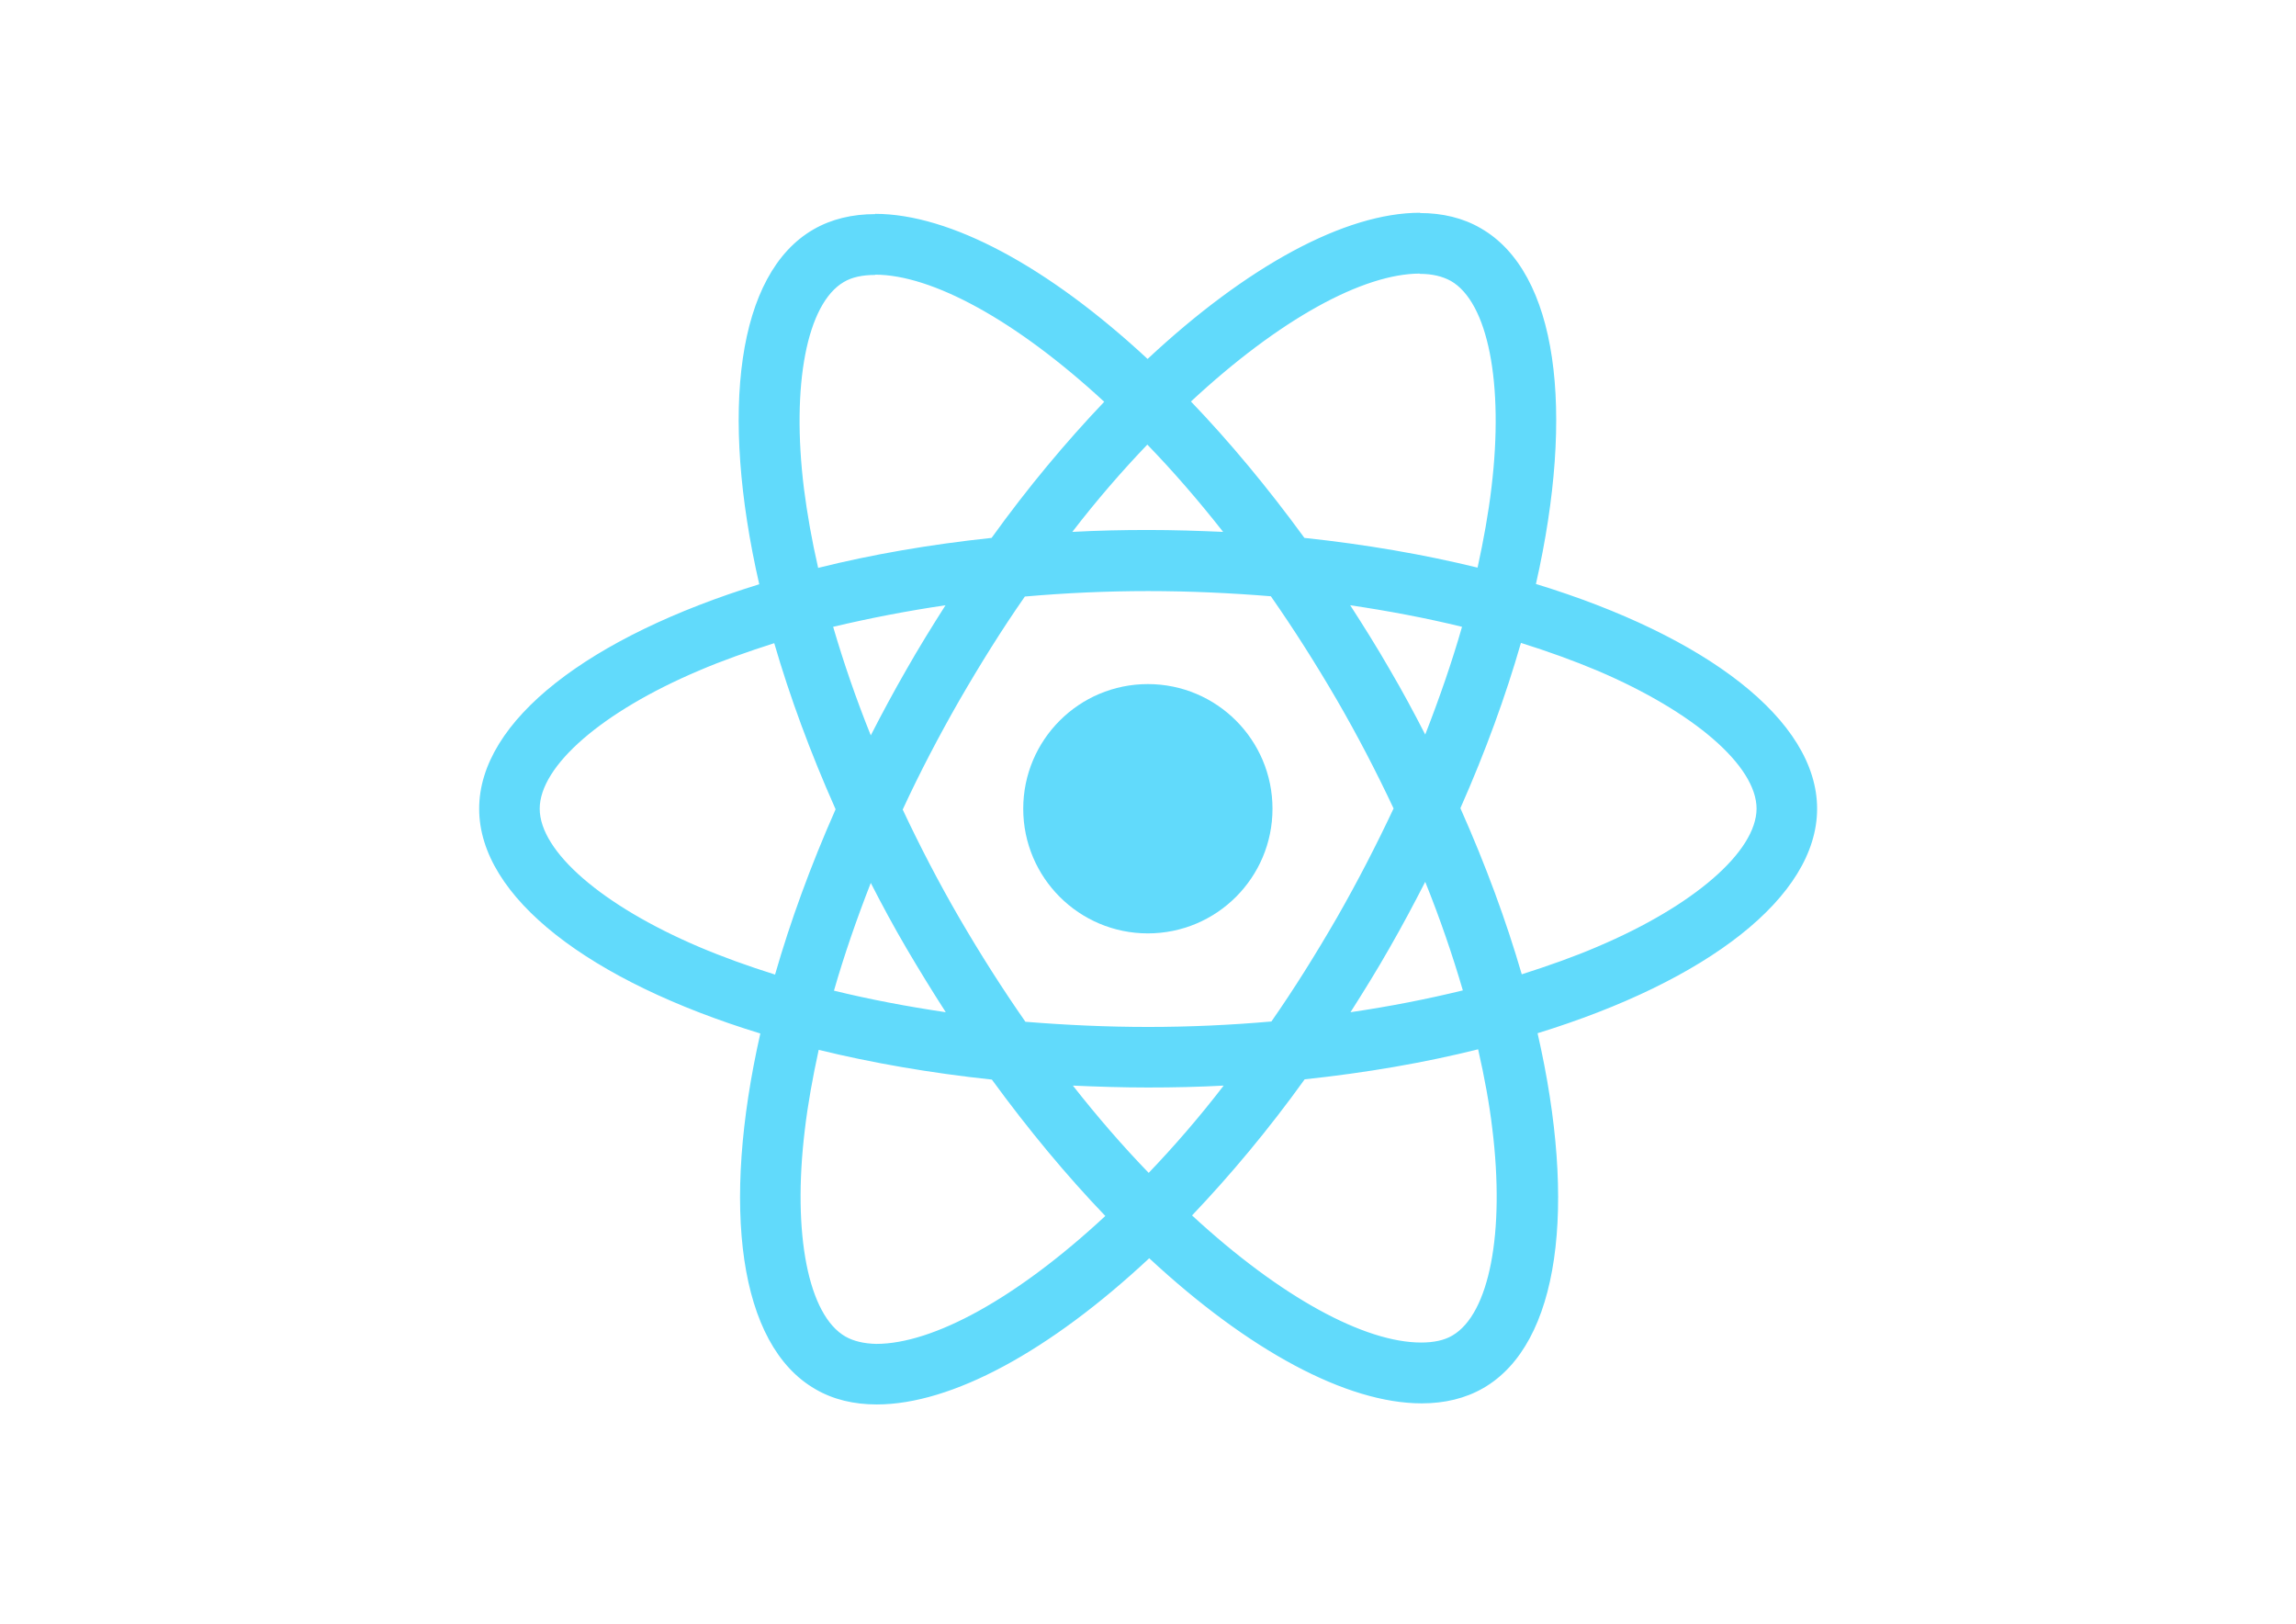
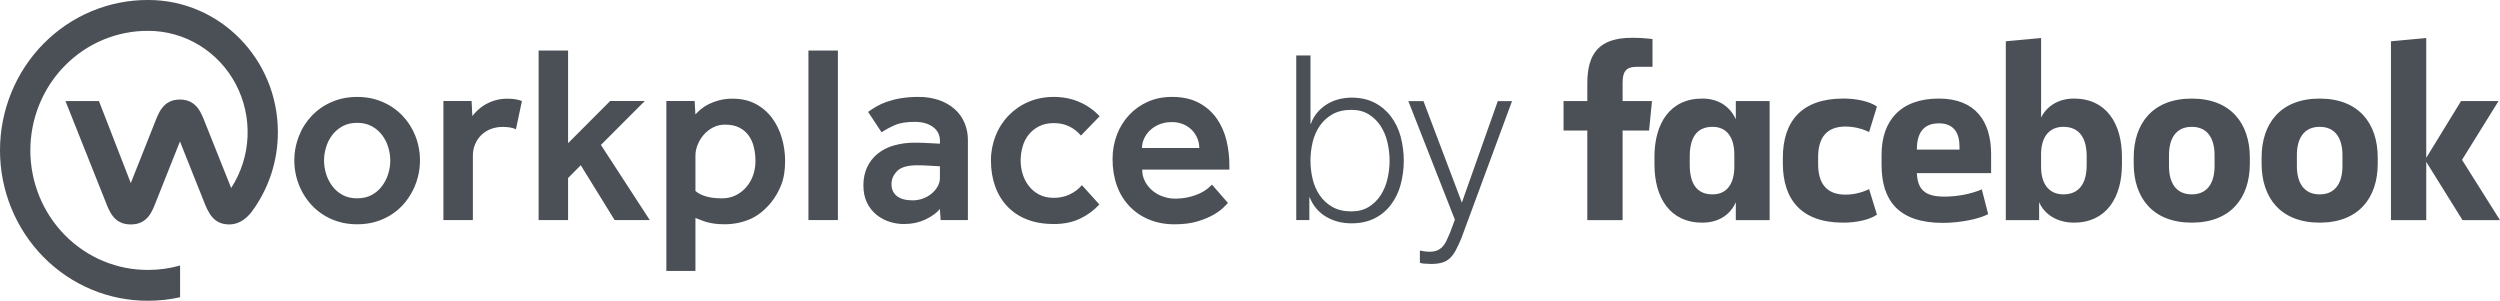
- <svg xmlns="http://www.w3.org/2000/svg" viewBox="0 0 841.9 595.3">
-   <g fill="#61DAFB">
-     <path d="M666.3 296.5c0-32.5-40.7-63.3-103.1-82.4 14.4-63.6 8-114.2-20.2-130.4-6.5-3.8-14.1-5.6-22.4-5.6v22.3c4.6 0 8.3.9 11.4 2.6 13.6 7.8 19.5 37.5 14.9 75.7-1.1 9.4-2.9 19.3-5.1 29.4-19.6-4.8-41-8.5-63.5-10.9-13.5-18.5-27.5-35.3-41.6-50 32.6-30.3 63.2-46.9 84-46.9V78c-27.5 0-63.5 19.6-99.9 53.6-36.4-33.8-72.4-53.2-99.9-53.2v22.3c20.7 0 51.4 16.5 84 46.6-14 14.7-28 31.4-41.3 49.9-22.6 2.4-44 6.1-63.6 11-2.3-10-4-19.7-5.2-29-4.7-38.2 1.1-67.9 14.6-75.8 3-1.8 6.9-2.6 11.5-2.6V78.5c-8.4 0-16 1.8-22.6 5.6-28.1 16.2-34.4 66.7-19.9 130.1-62.2 19.2-102.7 49.9-102.7 82.3 0 32.5 40.7 63.3 103.1 82.4-14.4 63.6-8 114.2 20.2 130.4 6.5 3.8 14.1 5.6 22.5 5.6 27.5 0 63.5-19.6 99.9-53.6 36.4 33.8 72.4 53.2 99.9 53.2 8.4 0 16-1.8 22.6-5.6 28.1-16.2 34.4-66.7 19.9-130.1 62-19.1 102.5-49.9 102.5-82.3zm-130.2-66.7c-3.7 12.9-8.3 26.2-13.5 39.5-4.1-8-8.4-16-13.1-24-4.6-8-9.5-15.8-14.4-23.4 14.2 2.1 27.9 4.7 41 7.9zm-45.8 106.5c-7.8 13.5-15.8 26.3-24.1 38.2-14.9 1.3-30 2-45.2 2-15.1 0-30.2-.7-45-1.9-8.3-11.9-16.4-24.6-24.2-38-7.6-13.1-14.5-26.4-20.8-39.8 6.2-13.4 13.2-26.8 20.7-39.9 7.8-13.5 15.8-26.3 24.1-38.2 14.9-1.3 30-2 45.2-2 15.1 0 30.2.7 45 1.9 8.3 11.9 16.4 24.6 24.2 38 7.6 13.1 14.5 26.4 20.8 39.8-6.3 13.4-13.2 26.8-20.7 39.9zm32.3-13c5.4 13.4 10 26.8 13.8 39.8-13.1 3.2-26.9 5.9-41.2 8 4.9-7.7 9.8-15.6 14.4-23.7 4.6-8 8.9-16.1 13-24.1zM421.2 430c-9.3-9.6-18.6-20.3-27.8-32 9 .4 18.2.7 27.5.7 9.4 0 18.7-.2 27.8-.7-9 11.7-18.3 22.4-27.5 32zm-74.4-58.9c-14.2-2.1-27.9-4.7-41-7.9 3.7-12.9 8.3-26.2 13.5-39.5 4.1 8 8.4 16 13.1 24 4.7 8 9.5 15.8 14.4 23.4zM420.7 163c9.3 9.6 18.6 20.3 27.8 32-9-.4-18.2-.7-27.5-.7-9.4 0-18.7.2-27.8.7 9-11.7 18.3-22.4 27.5-32zm-74 58.9c-4.9 7.7-9.8 15.6-14.4 23.7-4.6 8-8.9 16-13 24-5.4-13.4-10-26.8-13.8-39.8 13.1-3.1 26.9-5.8 41.2-7.9zm-90.5 125.2c-35.4-15.1-58.3-34.9-58.3-50.6 0-15.7 22.9-35.6 58.3-50.6 8.6-3.7 18-7 27.7-10.1 5.7 19.6 13.2 40 22.5 60.9-9.2 20.8-16.6 41.1-22.2 60.6-9.9-3.1-19.3-6.5-28-10.2zM310 490c-13.6-7.8-19.5-37.5-14.9-75.7 1.1-9.4 2.9-19.3 5.1-29.4 19.6 4.8 41 8.5 63.5 10.9 13.5 18.5 27.5 35.3 41.6 50-32.6 30.3-63.2 46.9-84 46.9-4.5-.1-8.3-1-11.3-2.7zm237.2-76.2c4.7 38.2-1.1 67.9-14.6 75.8-3 1.8-6.9 2.6-11.5 2.6-20.7 0-51.4-16.5-84-46.6 14-14.7 28-31.4 41.3-49.9 22.6-2.4 44-6.1 63.6-11 2.3 10.1 4.1 19.8 5.2 29.1zm38.5-66.7c-8.6 3.7-18 7-27.7 10.1-5.7-19.6-13.2-40-22.5-60.9 9.2-20.8 16.6-41.1 22.2-60.6 9.9 3.1 19.3 6.5 28.1 10.2 35.4 15.1 58.3 34.9 58.3 50.6-.1 15.7-23 35.6-58.4 50.6zM320.8 78.4z" />
-     <circle cx="420.9" cy="296.5" r="45.7" />
-     <path d="M520.5 78.1z" />
-   </g>
+ <svg xmlns="http://www.w3.org/2000/svg" width="266" height="32" viewBox="0 0 266 32" fill="none">
+   <path fill-rule="evenodd" clip-rule="evenodd" d="M258.152 4.046L254.398 4.392V23.422H258.152V17.221L262.012 23.423H266L261.959 17.009L265.844 10.754H261.855L258.153 16.796V4.046H258.152ZM240.634 17.407C240.634 21.053 242.667 23.689 246.813 23.689C250.958 23.689 252.991 21.054 252.991 17.407V16.77C252.991 13.124 250.958 10.489 246.813 10.489C242.667 10.489 240.634 13.123 240.634 16.77V17.407ZM249.237 17.673C249.237 19.349 248.559 20.681 246.813 20.681C245.066 20.681 244.388 19.35 244.388 17.673V16.504C244.388 14.827 245.066 13.495 246.813 13.495C248.559 13.495 249.237 14.827 249.237 16.504V17.674V17.673ZM227.026 17.407C227.026 21.053 229.06 23.689 233.204 23.689C237.349 23.689 239.383 21.054 239.383 17.407V16.77C239.383 13.124 237.349 10.489 233.204 10.489C229.059 10.489 227.026 13.123 227.026 16.77V17.407ZM235.629 17.673C235.629 19.349 234.95 20.681 233.204 20.681C231.458 20.681 230.78 19.35 230.78 17.673V16.504C230.78 14.827 231.457 13.495 233.204 13.495C234.951 13.495 235.629 14.827 235.629 16.504V17.674V17.673ZM225.775 16.689C225.775 13.149 224.106 10.487 220.665 10.487C218.916 10.487 217.719 11.391 217.172 12.51V4.046L213.418 4.392V23.422H216.963V21.506C217.485 22.73 218.788 23.688 220.665 23.688C224.106 23.688 225.775 21.026 225.775 17.486V16.689V16.689ZM222.021 17.567C222.021 19.351 221.343 20.68 219.544 20.68C218.006 20.68 217.17 19.562 217.17 17.753V16.422C217.17 14.613 218.004 13.495 219.544 13.495C221.343 13.495 222.021 14.825 222.021 16.608V17.564V17.567ZM200.2 17.567C200.2 21.293 201.972 23.715 206.718 23.715C208.517 23.715 210.55 23.315 211.541 22.783L210.863 20.148C209.768 20.628 208.282 20.92 206.874 20.92C204.789 20.92 204.032 20.148 203.954 18.418H211.854V16.396C211.854 12.883 210.159 10.487 206.3 10.487C202.207 10.487 200.199 12.856 200.199 16.449V17.567L200.2 17.567ZM203.954 15.917C203.954 14.214 204.606 13.122 206.3 13.122C207.943 13.122 208.49 14.214 208.49 15.597V15.915H203.954V15.917ZM196.108 10.487C191.701 10.487 189.695 12.909 189.695 16.796V17.381C189.695 21.268 191.702 23.689 196.108 23.689C197.568 23.689 198.95 23.371 199.706 22.838L198.872 20.123C198.089 20.503 197.235 20.703 196.368 20.709C194.334 20.709 193.449 19.511 193.449 17.459V16.714C193.449 14.665 194.335 13.464 196.368 13.464C197.235 13.47 198.089 13.67 198.872 14.05L199.706 11.335C198.95 10.803 197.568 10.483 196.108 10.483V10.487ZM176.034 17.487C176.034 21.027 177.677 23.689 181.118 23.689C182.992 23.689 184.169 22.733 184.69 21.506V23.423H188.288V10.753H184.69V12.696C184.142 11.472 182.995 10.487 181.118 10.487C177.677 10.487 176.034 13.149 176.034 16.689V17.487ZM179.789 16.636C179.789 14.746 180.466 13.495 182.213 13.495C183.751 13.495 184.533 14.642 184.533 16.45V17.727C184.533 19.537 183.751 20.681 182.213 20.681C180.463 20.681 179.789 19.431 179.789 17.541V16.636V16.636ZM174.158 7.107C172.984 7.107 172.646 7.64 172.646 8.81V10.754H175.773L175.461 13.891H172.645V23.422H168.89V13.891H166.362V10.754H168.89V8.864C168.89 5.697 170.14 4.022 173.639 4.022C174.369 4.02 175.1 4.064 175.825 4.155V7.109H174.156L174.158 7.107ZM121.507 15.748C121.509 15.412 121.581 15.08 121.719 14.775C121.865 14.444 122.072 14.146 122.329 13.896C122.618 13.619 122.955 13.399 123.323 13.247C123.757 13.069 124.222 12.983 124.689 12.992C125.126 12.983 125.56 13.07 125.962 13.247C126.306 13.399 126.617 13.62 126.876 13.896C127.111 14.151 127.295 14.449 127.42 14.775C127.542 15.084 127.605 15.415 127.607 15.748H121.508H121.507ZM128.958 19.644C128.852 19.752 128.697 19.892 128.494 20.063C128.254 20.258 127.991 20.421 127.712 20.55C126.855 20.95 125.922 21.148 124.98 21.132C124.56 21.129 124.144 21.056 123.747 20.915C123.342 20.777 122.965 20.566 122.633 20.293C122.308 20.024 122.037 19.693 121.838 19.317C121.629 18.927 121.524 18.488 121.533 18.043H130.806V17.587C130.809 16.694 130.704 15.803 130.494 14.936C130.296 14.102 129.946 13.313 129.462 12.61C128.968 11.911 128.319 11.341 127.567 10.947C126.78 10.523 125.822 10.31 124.693 10.31C123.756 10.31 122.902 10.482 122.131 10.824C121.382 11.153 120.705 11.633 120.141 12.235C119.578 12.84 119.136 13.552 118.841 14.331C118.526 15.164 118.369 16.05 118.377 16.943C118.377 17.971 118.532 18.909 118.841 19.756C119.126 20.568 119.577 21.309 120.164 21.93C120.752 22.55 121.463 23.035 122.249 23.353C123.062 23.695 123.964 23.866 124.954 23.866C125.926 23.866 126.761 23.758 127.46 23.542C128.158 23.326 128.733 23.082 129.184 22.812C129.634 22.541 129.979 22.284 130.218 22.041L130.655 21.595L128.958 19.648V19.644ZM115.119 19.698C114.759 20.117 114.316 20.454 113.819 20.685C113.287 20.933 112.707 21.057 112.122 21.05C111.521 21.05 111 20.933 110.56 20.698C110.132 20.476 109.757 20.163 109.46 19.779C109.168 19.4 108.947 18.969 108.81 18.508C108.669 18.043 108.597 17.56 108.597 17.074C108.597 16.57 108.669 16.069 108.81 15.586C108.94 15.122 109.161 14.689 109.46 14.315C109.762 13.946 110.136 13.647 110.56 13.436C111.002 13.211 111.522 13.098 112.122 13.098C112.74 13.098 113.288 13.215 113.766 13.45C114.243 13.684 114.667 14.015 115.012 14.423L117.002 12.368C116.401 11.725 115.678 11.214 114.877 10.866C114.044 10.497 113.125 10.312 112.12 10.312C111.129 10.312 110.223 10.492 109.401 10.853C108.615 11.188 107.903 11.68 107.306 12.3C106.71 12.92 106.241 13.656 105.928 14.464C105.599 15.294 105.432 16.181 105.437 17.076C105.437 18.087 105.588 19.006 105.888 19.836C106.169 20.633 106.612 21.361 107.188 21.972C107.778 22.584 108.493 23.055 109.283 23.352C110.114 23.676 111.06 23.838 112.12 23.838C113.181 23.838 114.109 23.649 114.905 23.271C115.683 22.905 116.385 22.391 116.973 21.756L115.117 19.701L115.119 19.698ZM100.008 18.941C100.007 19.265 99.919 19.583 99.753 19.86C99.583 20.151 99.363 20.407 99.102 20.617C98.534 21.071 97.834 21.318 97.113 21.318C96.37 21.318 95.808 21.165 95.426 20.858C95.044 20.552 94.854 20.128 94.855 19.587C94.855 19.064 95.059 18.6 95.465 18.194C95.872 17.788 96.58 17.586 97.589 17.586C97.784 17.586 98.018 17.59 98.292 17.599C98.566 17.609 98.829 17.622 99.077 17.64C99.377 17.658 99.686 17.676 100.007 17.694V18.938L100.008 18.941ZM100.083 23.417H102.983V14.911C102.992 14.274 102.868 13.642 102.62 13.058C102.379 12.497 102.018 11.998 101.564 11.597C101.077 11.176 100.515 10.854 99.908 10.65C99.212 10.417 98.481 10.302 97.748 10.312C97.096 10.305 96.444 10.355 95.799 10.46C95.299 10.545 94.807 10.672 94.328 10.839C93.942 10.975 93.569 11.146 93.214 11.353C92.896 11.542 92.613 11.727 92.366 11.907L93.798 14.073C94.245 13.781 94.715 13.528 95.203 13.316C95.734 13.082 96.442 12.964 97.328 12.964C98.123 12.964 98.771 13.144 99.264 13.505C99.758 13.866 100.009 14.361 100.009 14.993V15.29C99.687 15.273 99.344 15.255 99.026 15.236C98.743 15.218 98.45 15.205 98.151 15.195C97.852 15.186 97.576 15.182 97.328 15.182C96.576 15.174 95.826 15.274 95.1 15.48C94.475 15.654 93.889 15.953 93.377 16.358C92.902 16.742 92.521 17.233 92.263 17.792C91.997 18.36 91.865 19.005 91.865 19.726C91.865 20.429 91.993 21.042 92.249 21.565C92.487 22.064 92.831 22.503 93.257 22.849C93.668 23.181 94.135 23.433 94.635 23.593C95.129 23.754 95.643 23.836 96.16 23.837C97.009 23.837 97.778 23.674 98.468 23.35C99.155 23.025 99.67 22.649 100.006 22.234L100.085 23.417L100.083 23.417ZM86.016 23.417H89.152V5.373H86.016V23.417ZM73.994 16.56C73.998 16.175 74.073 15.794 74.217 15.438C74.368 15.047 74.583 14.686 74.852 14.369C75.13 14.041 75.468 13.771 75.846 13.573C76.248 13.362 76.694 13.255 77.145 13.262C77.746 13.262 78.249 13.365 78.656 13.573C79.048 13.768 79.389 14.055 79.651 14.411C79.915 14.78 80.104 15.198 80.207 15.642C80.325 16.137 80.383 16.646 80.38 17.156C80.381 17.653 80.3 18.147 80.141 18.617C79.986 19.077 79.747 19.504 79.436 19.874C79.124 20.246 78.742 20.549 78.312 20.766C77.842 20.998 77.325 21.114 76.803 21.104C75.547 21.104 74.598 20.843 73.995 20.32V16.56H73.994ZM70.899 28.829H73.994V23.187C74.235 23.277 74.438 23.363 74.641 23.442C74.858 23.527 75.079 23.599 75.303 23.658C75.565 23.725 75.83 23.775 76.098 23.807C76.445 23.846 76.795 23.864 77.145 23.861C78.031 23.86 78.909 23.686 79.73 23.347C80.569 23.005 81.343 22.401 82.05 21.535C82.494 20.98 82.852 20.36 83.112 19.696C83.395 18.993 83.536 18.145 83.537 17.154C83.539 16.32 83.422 15.491 83.192 14.692C82.975 13.927 82.625 13.207 82.158 12.569C81.695 11.944 81.102 11.431 80.421 11.068C79.723 10.689 78.896 10.5 77.941 10.5C77.473 10.495 77.005 10.549 76.549 10.662C76.166 10.759 75.793 10.895 75.436 11.068C75.133 11.215 74.849 11.396 74.587 11.609C74.374 11.783 74.175 11.973 73.99 12.177L73.911 10.743H70.9V28.83L70.899 28.829ZM57.309 23.413H60.444V18.94L61.794 17.581L65.397 23.416H69.136L63.939 15.42L68.606 10.748H64.92L60.444 15.235V5.373H57.308V23.417L57.309 23.413ZM47.177 23.413H50.313V16.587C50.305 16.168 50.383 15.751 50.542 15.365C50.702 14.978 50.939 14.63 51.238 14.342C51.529 14.067 51.872 13.855 52.245 13.72C52.636 13.576 53.049 13.502 53.465 13.504C53.727 13.501 53.988 13.519 54.247 13.558C54.47 13.595 54.688 13.66 54.897 13.749L55.533 10.747C55.297 10.659 55.053 10.595 54.804 10.555C54.536 10.517 54.266 10.499 53.995 10.501C53.533 10.495 53.073 10.559 52.63 10.692C52.264 10.805 51.913 10.959 51.582 11.152C51.299 11.319 51.037 11.519 50.8 11.748C50.606 11.934 50.425 12.132 50.256 12.342L50.177 10.749H47.178V23.417L47.177 23.413ZM36.44 20.737C36.008 20.503 35.633 20.175 35.339 19.776C35.05 19.386 34.83 18.947 34.689 18.479C34.55 18.024 34.478 17.55 34.477 17.073C34.48 16.6 34.552 16.131 34.689 15.68C34.827 15.21 35.047 14.771 35.339 14.382C35.636 13.99 36.011 13.667 36.44 13.435C36.882 13.191 37.402 13.07 38.002 13.07C38.601 13.07 39.122 13.191 39.564 13.435C39.992 13.667 40.367 13.99 40.664 14.382C40.956 14.771 41.176 15.21 41.313 15.68C41.451 16.131 41.523 16.6 41.526 17.073C41.525 17.55 41.453 18.024 41.313 18.479C41.172 18.947 40.953 19.386 40.664 19.777C40.37 20.175 39.995 20.503 39.564 20.737C39.122 20.981 38.601 21.102 38.002 21.102C37.402 21.102 36.882 20.981 36.44 20.737V20.737ZM33.178 21.845C33.775 22.478 34.492 22.98 35.286 23.322C36.108 23.682 37.014 23.863 38.004 23.863C38.994 23.863 39.9 23.682 40.722 23.322C41.516 22.981 42.233 22.48 42.83 21.848C43.723 20.877 44.326 19.667 44.568 18.359C44.809 17.051 44.681 15.7 44.196 14.465C43.882 13.665 43.418 12.934 42.83 12.315C42.23 11.69 41.513 11.194 40.722 10.854C39.9 10.494 38.994 10.313 38.004 10.313C37.014 10.313 36.108 10.494 35.286 10.854C34.5 11.189 33.788 11.681 33.191 12.301C32.594 12.921 32.126 13.657 31.812 14.465C31.321 15.699 31.189 17.052 31.431 18.361C31.673 19.671 32.279 20.881 33.178 21.849V21.845ZM26.732 22.599C26.321 23.101 25.57 23.879 24.384 23.879C22.71 23.879 22.169 22.651 21.661 21.353L19.148 15.05L16.641 21.353C16.212 22.43 15.752 23.881 13.918 23.881C12.083 23.881 11.617 22.43 11.19 21.353L6.965 10.75H10.526L13.916 19.479L16.442 13.118C16.842 12.111 17.316 10.591 19.142 10.591C20.967 10.591 21.446 12.112 21.848 13.118L24.596 20.005C25.649 18.381 26.251 16.496 26.338 14.551C26.424 12.606 25.993 10.673 25.089 8.958C24.185 7.243 22.842 5.809 21.203 4.81C19.565 3.811 17.692 3.283 15.782 3.283C14.137 3.272 12.507 3.593 10.984 4.227C9.461 4.861 8.076 5.797 6.909 6.979C5.742 8.162 4.816 9.568 4.185 11.117C3.553 12.667 3.228 14.328 3.229 16.006C3.229 17.683 3.555 19.345 4.188 20.893C4.821 22.442 5.748 23.848 6.915 25.029C8.083 26.211 9.468 27.146 10.992 27.779C12.515 28.412 14.146 28.732 15.791 28.719C16.93 28.719 18.064 28.561 19.162 28.249V31.626C18.055 31.874 16.924 31.999 15.791 32C13.723 32.014 11.672 31.61 9.757 30.813C7.842 30.015 6.101 28.839 4.633 27.353C3.165 25.866 2.001 24.098 1.205 22.151C0.41 20.203 0.001 18.114 6.99861e-07 16.005C-0.001 13.895 0.408 11.806 1.202 9.858C1.996 7.91 3.16 6.142 4.626 4.654C6.093 3.167 7.834 1.99 9.748 1.191C11.663 0.392 13.713 -0.012 15.782 0C23.396 0 29.566 6.295 29.566 14.059C29.57 17.146 28.574 20.148 26.732 22.598L26.732 22.599ZM149.846 10.757H151.457L155.543 21.555L159.365 10.757H160.88L155.495 25.335C155.31 25.791 155.101 26.238 154.87 26.673C154.707 26.986 154.492 27.269 154.234 27.507C153.997 27.714 153.718 27.865 153.417 27.949C153.103 28.039 152.708 28.084 152.229 28.084C151.925 28.068 151.688 28.056 151.519 28.048C151.368 28.042 151.218 28.013 151.075 27.962V26.66C151.251 26.693 151.423 26.724 151.592 26.746C151.763 26.77 151.935 26.783 152.108 26.782C152.445 26.782 152.721 26.733 152.938 26.636C153.15 26.54 153.341 26.402 153.5 26.23C153.669 26.046 153.807 25.834 153.909 25.605C154.021 25.359 154.141 25.089 154.269 24.795L154.799 23.372L149.846 10.755V10.757ZM137.923 5.898H139.437V13.162H139.485C139.637 12.72 139.87 12.312 140.172 11.96C140.467 11.617 140.811 11.323 141.193 11.088C141.581 10.849 142.002 10.671 142.442 10.56C142.881 10.447 143.333 10.388 143.786 10.387C144.731 10.387 145.553 10.566 146.25 10.926C146.931 11.274 147.526 11.773 147.992 12.387C148.469 13.024 148.82 13.749 149.026 14.522C149.475 16.201 149.475 17.972 149.026 19.651C148.82 20.424 148.469 21.149 147.992 21.787C147.529 22.4 146.932 22.895 146.25 23.234C145.553 23.587 144.731 23.762 143.786 23.762C142.776 23.762 141.874 23.525 141.081 23.05C140.298 22.589 139.692 21.87 139.362 21.011H139.315V23.416H137.921V5.893L137.923 5.898ZM147.851 17.089C147.851 16.432 147.774 15.777 147.623 15.138C147.484 14.523 147.24 13.937 146.902 13.408C146.577 12.904 146.146 12.481 145.64 12.168C145.127 11.849 144.51 11.69 143.789 11.69C142.987 11.69 142.31 11.849 141.757 12.168C141.222 12.472 140.762 12.896 140.412 13.408C140.059 13.932 139.805 14.519 139.663 15.138C139.358 16.42 139.358 17.758 139.663 19.04C139.804 19.661 140.058 20.248 140.412 20.773C140.762 21.285 141.223 21.709 141.758 22.012C142.312 22.331 142.989 22.49 143.79 22.491C144.511 22.491 145.128 22.331 145.641 22.012C146.147 21.7 146.578 21.276 146.903 20.773C147.241 20.244 147.485 19.658 147.624 19.043C147.775 18.404 147.852 17.749 147.852 17.091L147.851 17.089Z" fill="#4B4F56" />
</svg>
